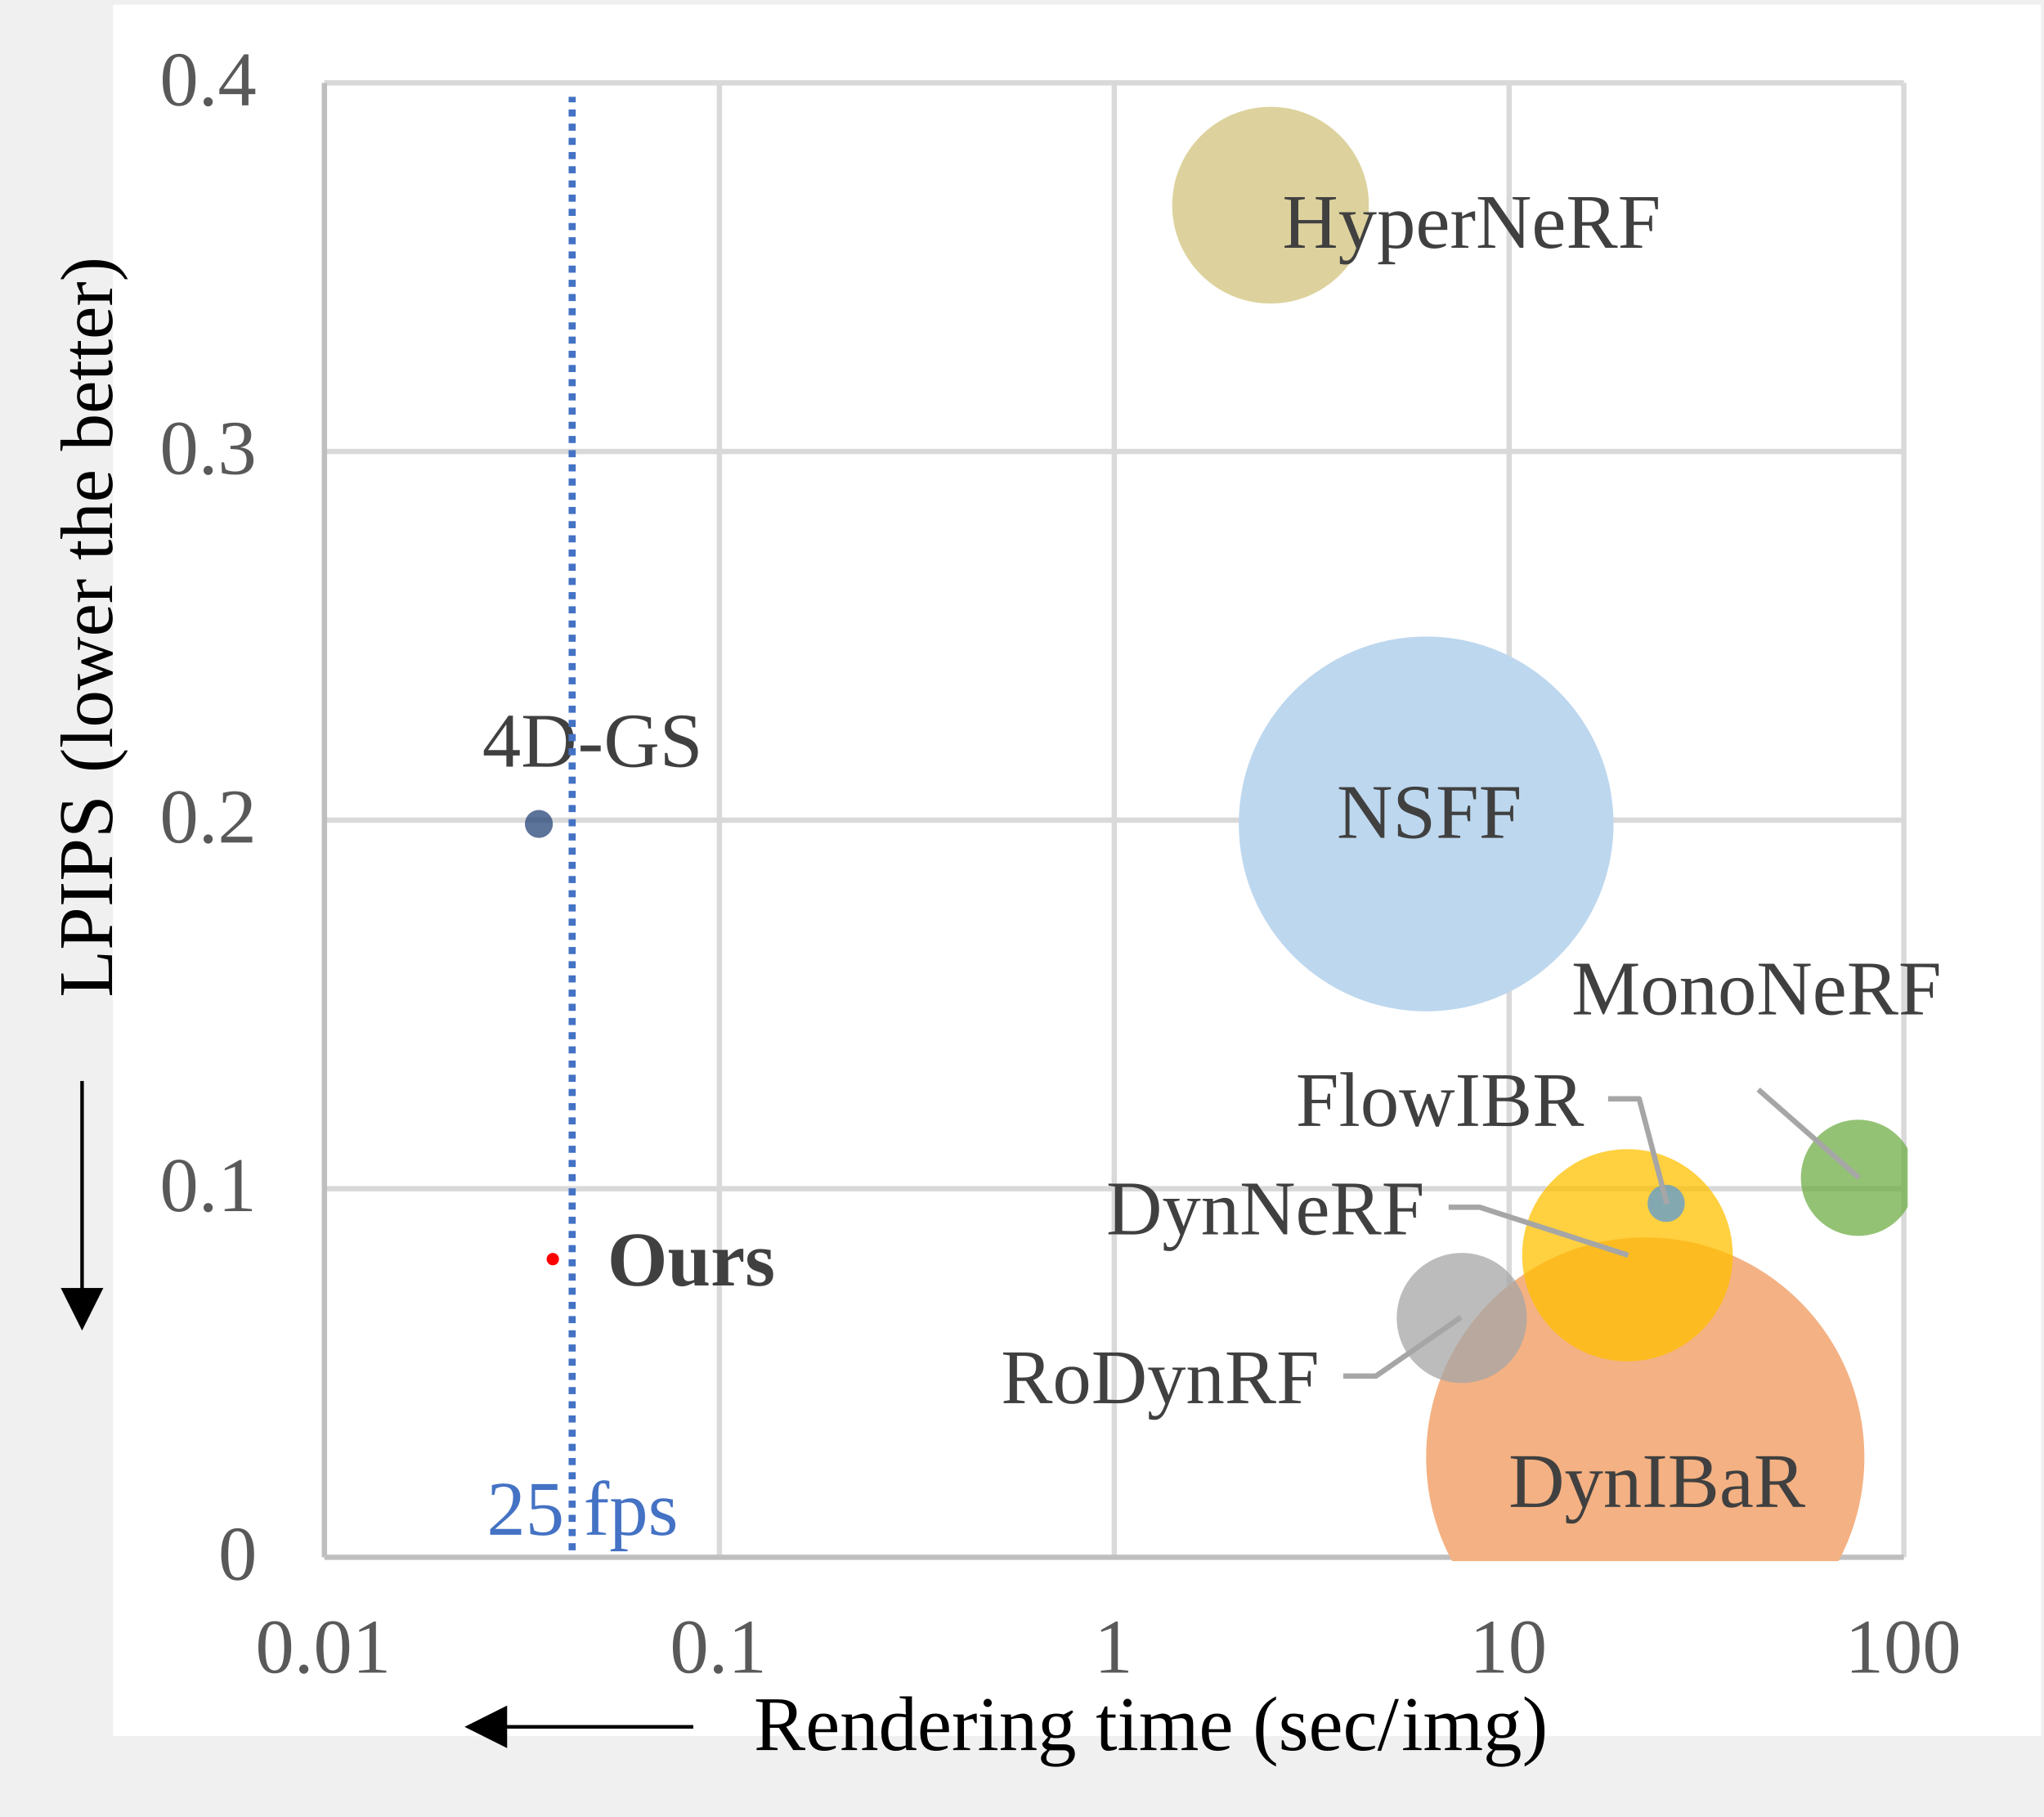
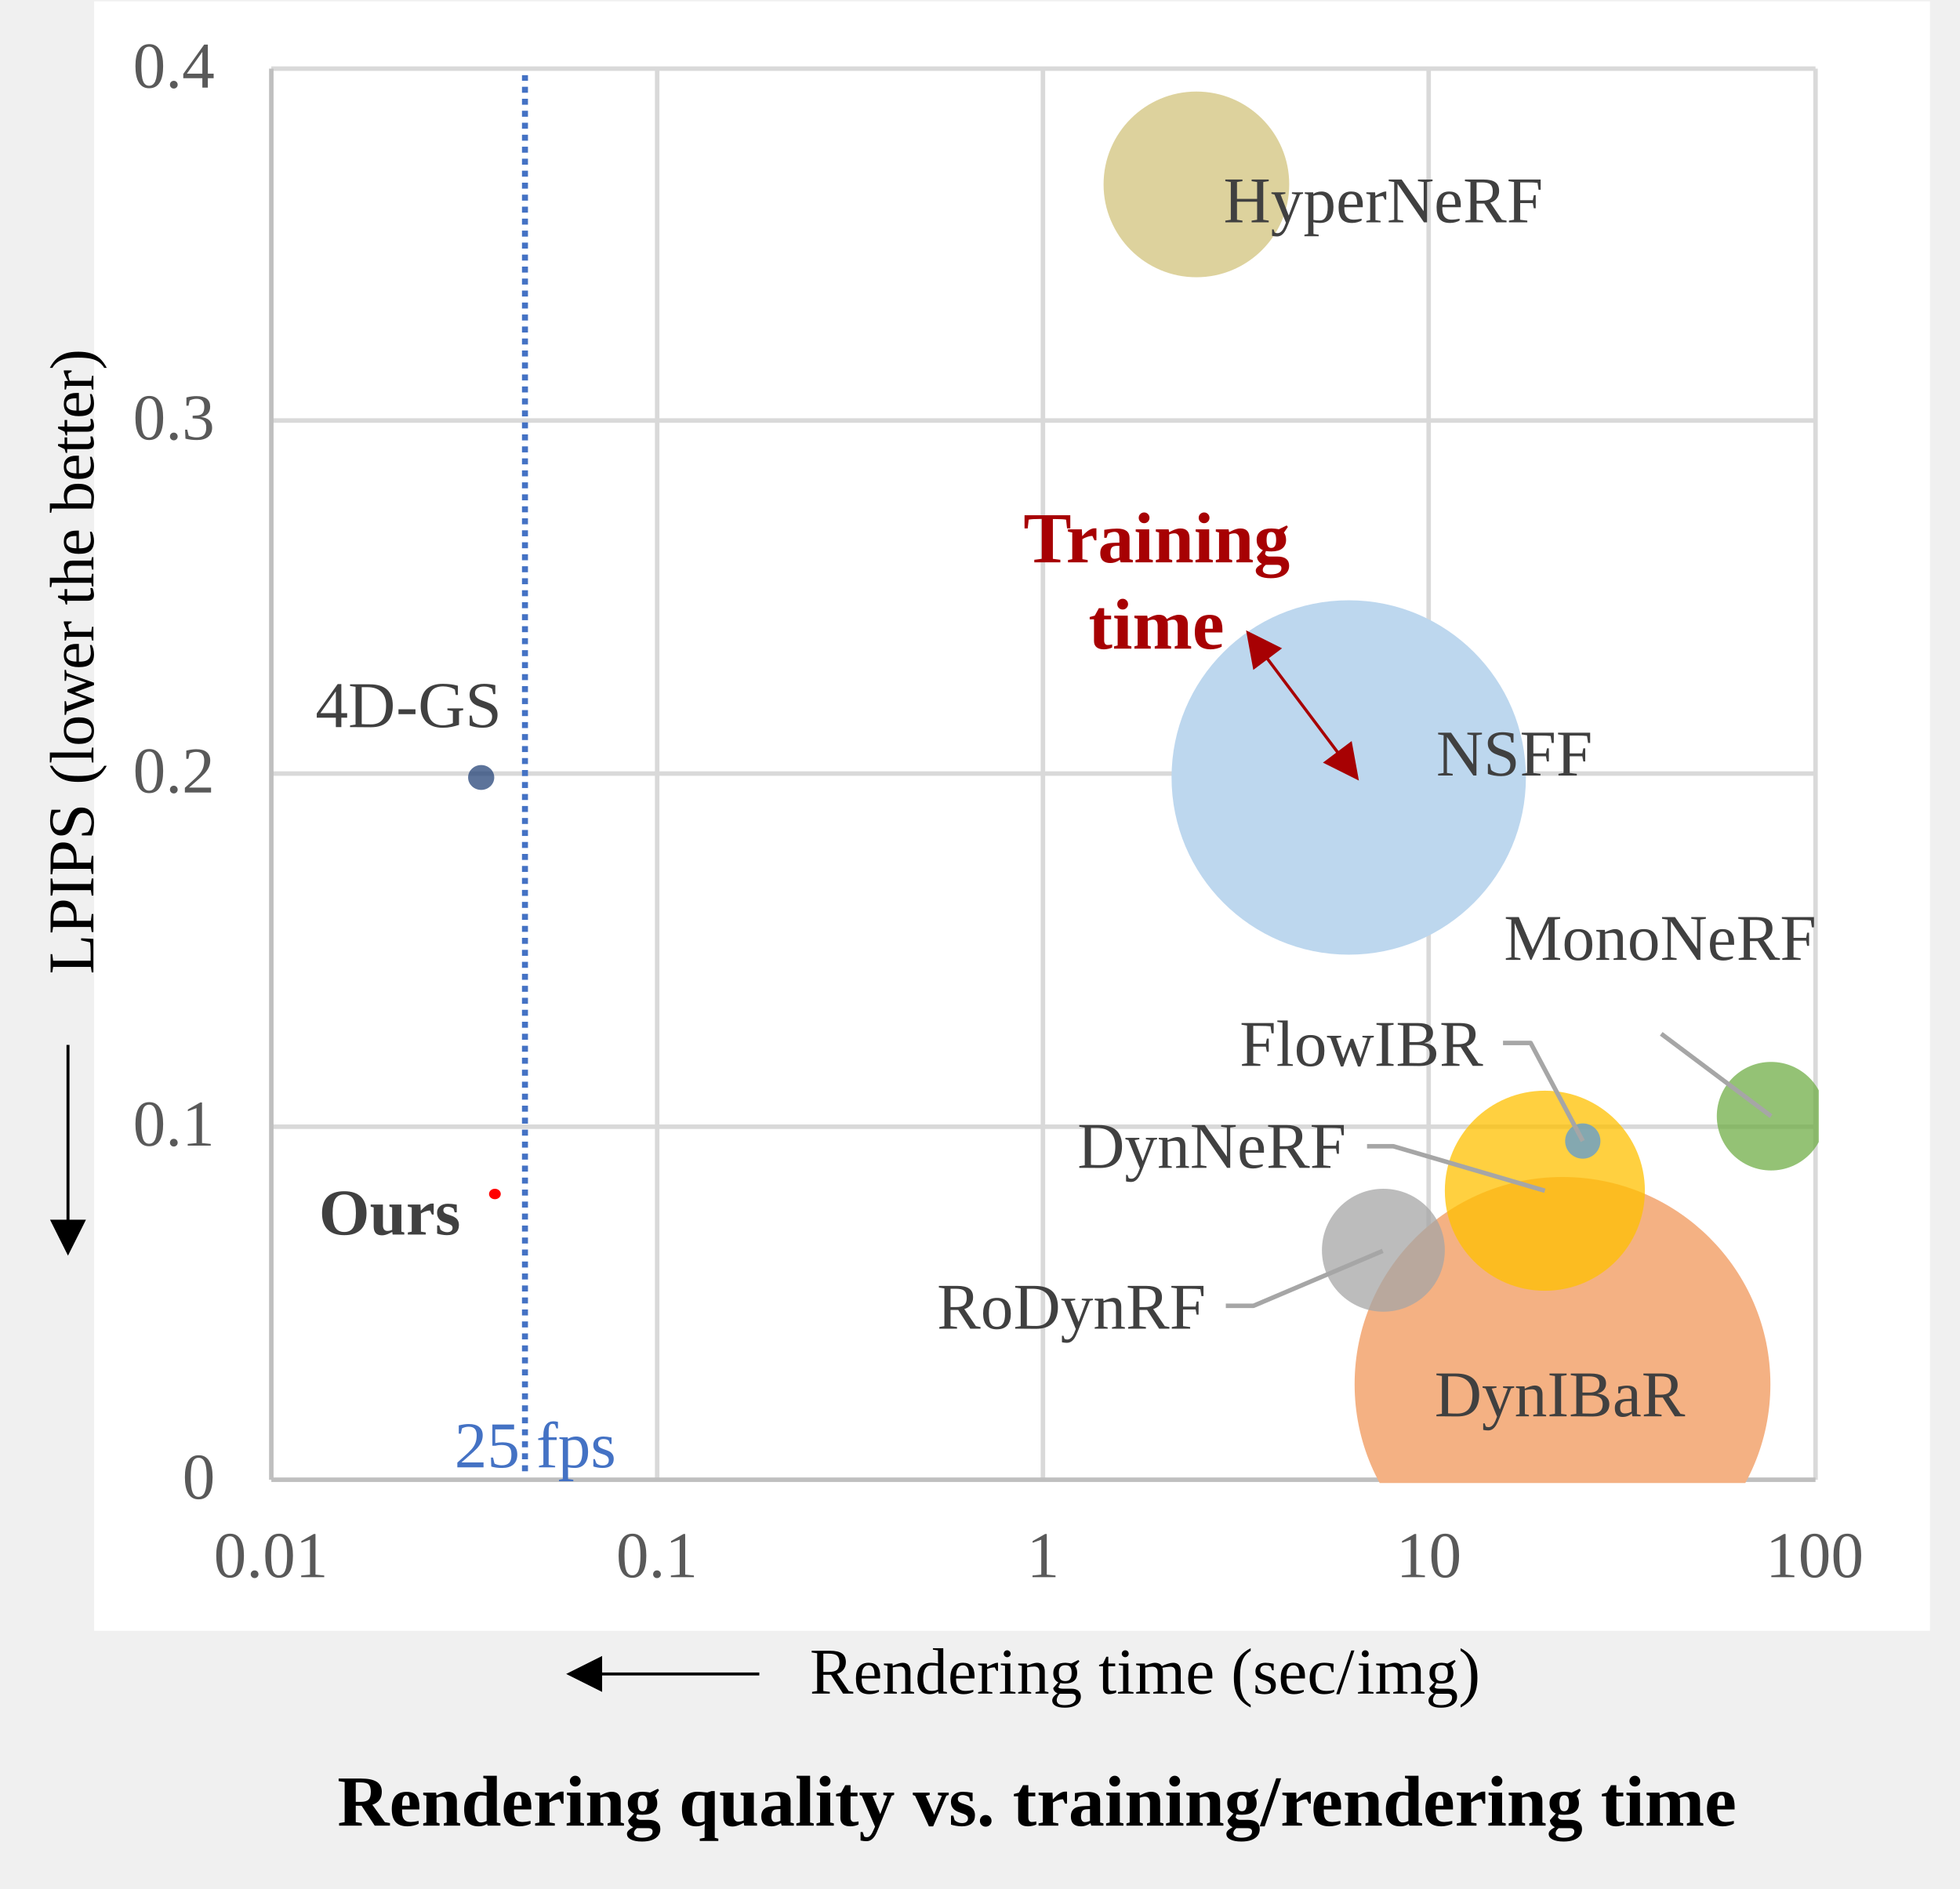
- <svg xmlns="http://www.w3.org/2000/svg" width="1320" height="1173" xml:space="preserve" overflow="hidden">
+ <svg xmlns="http://www.w3.org/2000/svg" width="1499" height="1444" xml:space="preserve" overflow="hidden">
  <defs>
    <clipPath id="clip0">
-       <rect x="1585" y="550" width="1320" height="1173" />
+       <rect x="2850" y="435" width="1499" height="1444" />
    </clipPath>
    <clipPath id="clip1">
-       <rect x="1585" y="550" width="1320" height="1173" />
+       <rect x="2850" y="435" width="1499" height="1444" />
    </clipPath>
    <clipPath id="clip2">
-       <rect x="1794" y="603" width="1023" height="955" />
+       <rect x="3057" y="487" width="1184" height="1082" />
    </clipPath>
    <clipPath id="clip3">
-       <rect x="1794" y="603" width="1023" height="955" />
+       <rect x="3057" y="487" width="1184" height="1082" />
    </clipPath>
  </defs>
-   <g clip-path="url(#clip0)" transform="translate(-1585 -550)">
+   <g clip-path="url(#clip0)" transform="translate(-2850 -435)">
    <g clip-path="url(#clip1)">
-       <rect x="1658" y="553" width="1245" height="1118" fill="#FFFFFF" fill-opacity="1" />
+       <rect x="2922" y="436" width="1404" height="1246" fill="#FFFFFF" fill-opacity="1" />
      <g>
-         <path d="M1794.5 1317.54 2814.5 1317.54M1794.5 1079.54 2814.5 1079.54M1794.5 841.528 2814.5 841.528M1794.5 603.5 2814.5 603.5" stroke="#D9D9D9" stroke-width="3.438" stroke-linecap="butt" stroke-linejoin="round" stroke-miterlimit="10" stroke-opacity="1" fill="none" fill-rule="nonzero" />
+         <path d="M3057.5 1296.54 4238.5 1296.54M3057.5 1026.53 4238.5 1026.53M3057.5 756.525 4238.5 756.525M3057.5 487.5 4238.5 487.5" stroke="#D9D9D9" stroke-width="3.438" stroke-linecap="butt" stroke-linejoin="round" stroke-miterlimit="10" stroke-opacity="1" fill="none" fill-rule="nonzero" />
      </g>
      <g>
-         <path d="M2049.57 603.5 2049.57 1555.5M2304.58 603.5 2304.58 1555.5M2559.58 603.5 2559.58 1555.5M2814.5 603.5 2814.5 1555.5" stroke="#D9D9D9" stroke-width="3.438" stroke-linecap="butt" stroke-linejoin="round" stroke-miterlimit="10" stroke-opacity="1" fill="none" fill-rule="nonzero" />
+         <path d="M3352.61 487.5 3352.61 1566.5M3647.62 487.5 3647.62 1566.5M3942.63 487.5 3942.63 1566.5M4238.5 487.5 4238.5 1566.5" stroke="#D9D9D9" stroke-width="3.438" stroke-linecap="butt" stroke-linejoin="round" stroke-miterlimit="10" stroke-opacity="1" fill="none" fill-rule="nonzero" />
      </g>
      <g>
-         <path d="M0 0 0 952" stroke="#BFBFBF" stroke-width="3.438" stroke-linecap="butt" stroke-linejoin="round" stroke-miterlimit="10" stroke-opacity="1" fill="none" fill-rule="evenodd" transform="matrix(1 0 0 -1 1794.5 1555.5)" />
+         <path d="M0 0 0 1079" stroke="#BFBFBF" stroke-width="3.438" stroke-linecap="butt" stroke-linejoin="round" stroke-miterlimit="10" stroke-opacity="1" fill="none" fill-rule="evenodd" transform="matrix(1 0 0 -1 3057.5 1566.5)" />
      </g>
      <g>
-         <path d="M1794.5 1555.5 2814.5 1555.5" stroke="#BFBFBF" stroke-width="3.438" stroke-linecap="butt" stroke-linejoin="round" stroke-miterlimit="10" stroke-opacity="1" fill="none" fill-rule="evenodd" />
+         <path d="M3057.5 1566.5 4238.5 1566.5" stroke="#BFBFBF" stroke-width="3.438" stroke-linecap="butt" stroke-linejoin="round" stroke-miterlimit="10" stroke-opacity="1" fill="none" fill-rule="evenodd" />
      </g>
      <g>
-         <path d="M1938 1363C1938 1360.79 1939.79 1359 1942 1359 1944.21 1359 1946 1360.79 1946 1363 1946 1365.21 1944.21 1367 1942 1367 1939.79 1367 1938 1365.21 1938 1363Z" fill="#FF0000" fill-rule="evenodd" fill-opacity="1" />
+         <path d="M3224 1348C3224 1345.79 3226.01 1344 3228.5 1344 3230.99 1344 3233 1345.79 3233 1348 3233 1350.21 3230.99 1352 3228.5 1352 3226.01 1352 3224 1350.21 3224 1348Z" fill="#FF0000" fill-rule="evenodd" fill-opacity="1" />
      </g>
      <g clip-path="url(#clip2)">
-         <path d="M2506 1491C2506 1412.58 2569.35 1349 2647.5 1349 2725.65 1349 2789 1412.58 2789 1491 2789 1569.42 2725.65 1633 2647.5 1633 2569.35 1633 2506 1569.42 2506 1491Z" fill="#F4B183" fill-rule="evenodd" fill-opacity="1" />
+         <path d="M3886 1493.5C3886 1405.96 3957.19 1335 4045 1335 4132.81 1335 4204 1405.96 4204 1493.5 4204 1581.04 4132.81 1652 4045 1652 3957.19 1652 3886 1581.04 3886 1493.5Z" fill="#F4B183" fill-rule="evenodd" fill-opacity="1" />
      </g>
      <g>
-         <path d="M2487 1401C2487 1377.8 2505.8 1359 2529 1359 2552.2 1359 2571 1377.8 2571 1401 2571 1424.2 2552.2 1443 2529 1443 2505.8 1443 2487 1424.2 2487 1401Z" fill="#A5A5A5" fill-rule="evenodd" fill-opacity="0.749" />
+         <path d="M3861 1391C3861 1365.04 3882.04 1344 3908 1344 3933.96 1344 3955 1365.04 3955 1391 3955 1416.96 3933.96 1438 3908 1438 3882.04 1438 3861 1416.96 3861 1391Z" fill="#A5A5A5" fill-rule="evenodd" fill-opacity="0.749" />
      </g>
      <g>
-         <path d="M2568 1360.5C2568 1322.67 2598.44 1292 2636 1292 2673.56 1292 2704 1322.67 2704 1360.5 2704 1398.33 2673.56 1429 2636 1429 2598.44 1429 2568 1398.33 2568 1360.5Z" fill="#FFC000" fill-rule="evenodd" fill-opacity="0.749" />
+         <path d="M3955 1345.5C3955 1303.25 3989.25 1269 4031.5 1269 4073.75 1269 4108 1303.25 4108 1345.5 4108 1387.75 4073.75 1422 4031.5 1422 3989.25 1422 3955 1387.75 3955 1345.5Z" fill="#FFC000" fill-rule="evenodd" fill-opacity="0.749" />
      </g>
      <g>
-         <path d="M2649 1327C2649 1320.37 2654.37 1315 2661 1315 2667.63 1315 2673 1320.37 2673 1327 2673 1333.63 2667.63 1339 2661 1339 2654.37 1339 2649 1333.63 2649 1327Z" fill="#5B9BD5" fill-rule="evenodd" fill-opacity="0.749" />
+         <path d="M4047 1307.5C4047 1300.04 4053.04 1294 4060.5 1294 4067.96 1294 4074 1300.04 4074 1307.5 4074 1314.96 4067.96 1321 4060.5 1321 4053.04 1321 4047 1314.96 4047 1307.5Z" fill="#5B9BD5" fill-rule="evenodd" fill-opacity="0.749" />
      </g>
      <g clip-path="url(#clip3)">
-         <path d="M2748 1310.5C2748 1289.79 2764.57 1273 2785 1273 2805.43 1273 2822 1289.79 2822 1310.5 2822 1331.21 2805.43 1348 2785 1348 2764.57 1348 2748 1331.21 2748 1310.5Z" fill="#70AD47" fill-rule="evenodd" fill-opacity="0.749" />
+         <path d="M4163 1288.5C4163 1265.58 4181.58 1247 4204.5 1247 4227.42 1247 4246 1265.58 4246 1288.5 4246 1311.42 4227.42 1330 4204.5 1330 4181.58 1330 4163 1311.42 4163 1288.5Z" fill="#70AD47" fill-rule="evenodd" fill-opacity="0.749" />
      </g>
      <g>
-         <path d="M1924 1082C1924 1077.03 1928.03 1073 1933 1073 1937.97 1073 1942 1077.03 1942 1082 1942 1086.97 1937.97 1091 1933 1091 1928.03 1091 1924 1086.97 1924 1082Z" fill="#264478" fill-rule="evenodd" fill-opacity="0.749" />
+         <path d="M3208 1029.5C3208 1024.25 3212.48 1020 3218 1020 3223.52 1020 3228 1024.25 3228 1029.5 3228 1034.75 3223.52 1039 3218 1039 3212.48 1039 3208 1034.75 3208 1029.5Z" fill="#264478" fill-rule="evenodd" fill-opacity="0.749" />
      </g>
      <g>
-         <path d="M2385 1082C2385 1015.17 2439.17 961 2506 961 2572.83 961 2627 1015.17 2627 1082 2627 1148.83 2572.83 1203 2506 1203 2439.17 1203 2385 1148.83 2385 1082Z" fill="#BDD7EE" fill-rule="evenodd" fill-opacity="1" />
+         <path d="M3746 1029.5C3746 954.666 3806.67 894 3881.5 894 3956.33 894 4017 954.666 4017 1029.5 4017 1104.33 3956.33 1165 3881.5 1165 3806.67 1165 3746 1104.33 3746 1029.5Z" fill="#BDD7EE" fill-rule="evenodd" fill-opacity="1" />
      </g>
      <g>
-         <path d="M2342 682.5C2342 647.43 2370.43 619 2405.5 619 2440.57 619 2469 647.43 2469 682.5 2469 717.57 2440.57 746 2405.5 746 2370.43 746 2342 717.57 2342 682.5Z" fill="#DDD29D" fill-rule="evenodd" fill-opacity="1" />
+         <path d="M3694 576C3694 536.788 3725.79 505 3765 505 3804.21 505 3836 536.788 3836 576 3836 615.212 3804.21 647 3765 647 3725.79 647 3694 615.212 3694 576Z" fill="#DDD29D" fill-rule="evenodd" fill-opacity="1" />
      </g>
      <g>
-         <text fill="#404040" fill-opacity="1" font-family="Times New Roman,Times New Roman_MSFontService,sans-serif" font-style="normal" font-variant="normal" font-weight="700" font-stretch="normal" font-size="50" text-anchor="start" direction="ltr" writing-mode="lr-tb" unicode-bidi="normal" text-decoration="none" transform="matrix(1 0 0 1 1977.21 1380)">Ours</text>
+         <text fill="#404040" fill-opacity="1" font-family="Times New Roman,Times New Roman_MSFontService,sans-serif" font-style="normal" font-variant="normal" font-weight="700" font-stretch="normal" font-size="50" text-anchor="start" direction="ltr" writing-mode="lr-tb" unicode-bidi="normal" text-decoration="none" transform="matrix(1 0 0 1 3093.86 1379)">Ours</text>
      </g>
      <g>
-         <text fill="#404040" fill-opacity="1" font-family="Times New Roman,Times New Roman_MSFontService,sans-serif" font-style="normal" font-variant="normal" font-weight="400" font-stretch="normal" font-size="50" text-anchor="start" direction="ltr" writing-mode="lr-tb" unicode-bidi="normal" text-decoration="none" transform="matrix(1 0 0 1 2559.22 1523)">DynIBaR</text>
+         <text fill="#404040" fill-opacity="1" font-family="Times New Roman,Times New Roman_MSFontService,sans-serif" font-style="normal" font-variant="normal" font-weight="400" font-stretch="normal" font-size="50" text-anchor="start" direction="ltr" writing-mode="lr-tb" unicode-bidi="normal" text-decoration="none" transform="matrix(1 0 0 1 3947.14 1518)">DynIBaR</text>
      </g>
      <g>
-         <path d="M2528.5 1400.5 2473.58 1438.5 2452.5 1438.5" stroke="#A6A6A6" stroke-width="3.438" stroke-linecap="butt" stroke-linejoin="round" stroke-miterlimit="10" stroke-opacity="1" fill="none" fill-rule="nonzero" />
+         <path d="M3907.5 1391.5 3808.63 1433.5 3787.5 1433.5" stroke="#A6A6A6" stroke-width="3.438" stroke-linecap="butt" stroke-linejoin="round" stroke-miterlimit="10" stroke-opacity="1" fill="none" fill-rule="nonzero" />
      </g>
      <g>
-         <text fill="#404040" fill-opacity="1" font-family="Times New Roman,Times New Roman_MSFontService,sans-serif" font-style="normal" font-variant="normal" font-weight="400" font-stretch="normal" font-size="50" text-anchor="start" direction="ltr" writing-mode="lr-tb" unicode-bidi="normal" text-decoration="none" transform="matrix(1 0 0 1 2231.4 1456)">RoDynRF</text>
+         <text fill="#404040" fill-opacity="1" font-family="Times New Roman,Times New Roman_MSFontService,sans-serif" font-style="normal" font-variant="normal" font-weight="400" font-stretch="normal" font-size="50" text-anchor="start" direction="ltr" writing-mode="lr-tb" unicode-bidi="normal" text-decoration="none" transform="matrix(1 0 0 1 3566.62 1451)">RoDynRF</text>
      </g>
      <g>
-         <path d="M2636.5 1360.5 2540.58 1329.5 2520.5 1329.5" stroke="#A6A6A6" stroke-width="3.438" stroke-linecap="butt" stroke-linejoin="round" stroke-miterlimit="10" stroke-opacity="1" fill="none" fill-rule="nonzero" />
+         <path d="M4031.5 1345.5 3915.63 1311.5 3895.5 1311.5" stroke="#A6A6A6" stroke-width="3.438" stroke-linecap="butt" stroke-linejoin="round" stroke-miterlimit="10" stroke-opacity="1" fill="none" fill-rule="nonzero" />
      </g>
      <g>
-         <text fill="#404040" fill-opacity="1" font-family="Times New Roman,Times New Roman_MSFontService,sans-serif" font-style="normal" font-variant="normal" font-weight="400" font-stretch="normal" font-size="50" text-anchor="start" direction="ltr" writing-mode="lr-tb" unicode-bidi="normal" text-decoration="none" transform="matrix(1 0 0 1 2299.4 1347)">DynNeRF</text>
+         <text fill="#404040" fill-opacity="1" font-family="Times New Roman,Times New Roman_MSFontService,sans-serif" font-style="normal" font-variant="normal" font-weight="400" font-stretch="normal" font-size="50" text-anchor="start" direction="ltr" writing-mode="lr-tb" unicode-bidi="normal" text-decoration="none" transform="matrix(1 0 0 1 3673.99 1328)">DynNeRF</text>
      </g>
      <g>
-         <path d="M2661.5 1327.5 2643.59 1259.5 2623.5 1259.5" stroke="#A6A6A6" stroke-width="3.438" stroke-linecap="butt" stroke-linejoin="round" stroke-miterlimit="10" stroke-opacity="1" fill="none" fill-rule="nonzero" />
+         <path d="M4060.5 1307.5 4020.63 1232.5 3999.5 1232.5" stroke="#A6A6A6" stroke-width="3.438" stroke-linecap="butt" stroke-linejoin="round" stroke-miterlimit="10" stroke-opacity="1" fill="none" fill-rule="nonzero" />
      </g>
      <g>
-         <text fill="#404040" fill-opacity="1" font-family="Times New Roman,Times New Roman_MSFontService,sans-serif" font-style="normal" font-variant="normal" font-weight="400" font-stretch="normal" font-size="50" text-anchor="start" direction="ltr" writing-mode="lr-tb" unicode-bidi="normal" text-decoration="none" transform="matrix(1 0 0 1 2421.79 1277)">FlowIBR</text>
+         <text fill="#404040" fill-opacity="1" font-family="Times New Roman,Times New Roman_MSFontService,sans-serif" font-style="normal" font-variant="normal" font-weight="400" font-stretch="normal" font-size="50" text-anchor="start" direction="ltr" writing-mode="lr-tb" unicode-bidi="normal" text-decoration="none" transform="matrix(1 0 0 1 3798.1 1250)">FlowIBR</text>
      </g>
      <g>
-         <path d="M2785.5 1310.5 2720.5 1253.5" stroke="#A6A6A6" stroke-width="3.438" stroke-linecap="butt" stroke-linejoin="round" stroke-miterlimit="10" stroke-opacity="1" fill="none" fill-rule="nonzero" />
+         <path d="M4204.5 1288.5 4120.5 1225.5" stroke="#A6A6A6" stroke-width="3.438" stroke-linecap="butt" stroke-linejoin="round" stroke-miterlimit="10" stroke-opacity="1" fill="none" fill-rule="nonzero" />
      </g>
      <g>
-         <text fill="#404040" fill-opacity="1" font-family="Times New Roman,Times New Roman_MSFontService,sans-serif" font-style="normal" font-variant="normal" font-weight="400" font-stretch="normal" font-size="50" text-anchor="start" direction="ltr" writing-mode="lr-tb" unicode-bidi="normal" text-decoration="none" transform="matrix(1 0 0 1 2599.88 1205)">MonoNeRF</text>
+         <text fill="#404040" fill-opacity="1" font-family="Times New Roman,Times New Roman_MSFontService,sans-serif" font-style="normal" font-variant="normal" font-weight="400" font-stretch="normal" font-size="50" text-anchor="start" direction="ltr" writing-mode="lr-tb" unicode-bidi="normal" text-decoration="none" transform="matrix(1 0 0 1 4000.22 1169)">MonoNeRF</text>
      </g>
      <g>
        <g>
-           <text fill="#404040" fill-opacity="1" font-family="Times New Roman,Times New Roman_MSFontService,sans-serif" font-style="normal" font-variant="normal" font-weight="400" font-stretch="normal" font-size="50" text-anchor="start" direction="ltr" writing-mode="lr-tb" unicode-bidi="normal" text-decoration="none" transform="matrix(1 0 0 1 1896.45 1045)">4D</text>
+           <text fill="#404040" fill-opacity="1" font-family="Times New Roman,Times New Roman_MSFontService,sans-serif" font-style="normal" font-variant="normal" font-weight="400" font-stretch="normal" font-size="50" text-anchor="start" direction="ltr" writing-mode="lr-tb" unicode-bidi="normal" text-decoration="none" transform="matrix(1 0 0 1 3091.28 991)">4D</text>
        </g>
      </g>
      <g>
        <g>
-           <text fill="#404040" fill-opacity="1" font-family="Times New Roman,Times New Roman_MSFontService,sans-serif" font-style="normal" font-variant="normal" font-weight="400" font-stretch="normal" font-size="50" text-anchor="start" direction="ltr" writing-mode="lr-tb" unicode-bidi="normal" text-decoration="none" transform="matrix(1 0 0 1 1958.07 1045)">-</text>
+           <text fill="#404040" fill-opacity="1" font-family="Times New Roman,Times New Roman_MSFontService,sans-serif" font-style="normal" font-variant="normal" font-weight="400" font-stretch="normal" font-size="50" text-anchor="start" direction="ltr" writing-mode="lr-tb" unicode-bidi="normal" text-decoration="none" transform="matrix(1 0 0 1 3152.9 991)">-</text>
        </g>
      </g>
      <g>
        <g>
-           <text fill="#404040" fill-opacity="1" font-family="Times New Roman,Times New Roman_MSFontService,sans-serif" font-style="normal" font-variant="normal" font-weight="400" font-stretch="normal" font-size="50" text-anchor="start" direction="ltr" writing-mode="lr-tb" unicode-bidi="normal" text-decoration="none" transform="matrix(1 0 0 1 1974.87 1045)">GS</text>
+           <text fill="#404040" fill-opacity="1" font-family="Times New Roman,Times New Roman_MSFontService,sans-serif" font-style="normal" font-variant="normal" font-weight="400" font-stretch="normal" font-size="50" text-anchor="start" direction="ltr" writing-mode="lr-tb" unicode-bidi="normal" text-decoration="none" transform="matrix(1 0 0 1 3169.7 991)">GS</text>
        </g>
      </g>
      <g>
-         <text fill="#404040" fill-opacity="1" font-family="Times New Roman,Times New Roman_MSFontService,sans-serif" font-style="normal" font-variant="normal" font-weight="400" font-stretch="normal" font-size="50" text-anchor="start" direction="ltr" writing-mode="lr-tb" unicode-bidi="normal" text-decoration="none" transform="matrix(1 0 0 1 2448.29 1091)">NSFF</text>
+         <text fill="#404040" fill-opacity="1" font-family="Times New Roman,Times New Roman_MSFontService,sans-serif" font-style="normal" font-variant="normal" font-weight="400" font-stretch="normal" font-size="50" text-anchor="start" direction="ltr" writing-mode="lr-tb" unicode-bidi="normal" text-decoration="none" transform="matrix(1 0 0 1 3948.42 1028)">NSFF</text>
      </g>
      <g>
-         <text fill="#404040" fill-opacity="1" font-family="Times New Roman,Times New Roman_MSFontService,sans-serif" font-style="normal" font-variant="normal" font-weight="400" font-stretch="normal" font-size="50" text-anchor="start" direction="ltr" writing-mode="lr-tb" unicode-bidi="normal" text-decoration="none" transform="matrix(1 0 0 1 2413.09 710)">HyperNeRF</text>
+         <text fill="#404040" fill-opacity="1" font-family="Times New Roman,Times New Roman_MSFontService,sans-serif" font-style="normal" font-variant="normal" font-weight="400" font-stretch="normal" font-size="50" text-anchor="start" direction="ltr" writing-mode="lr-tb" unicode-bidi="normal" text-decoration="none" transform="matrix(1 0 0 1 3785.68 605)">HyperNeRF</text>
      </g>
      <g>
-         <text fill="#595959" fill-opacity="1" font-family="Times New Roman,Times New Roman_MSFontService,sans-serif" font-style="normal" font-variant="normal" font-weight="400" font-stretch="normal" font-size="50" text-anchor="start" direction="ltr" writing-mode="lr-tb" unicode-bidi="normal" text-decoration="none" transform="matrix(1 0 0 1 1725.98 1570)">0</text>
+         <text fill="#595959" fill-opacity="1" font-family="Times New Roman,Times New Roman_MSFontService,sans-serif" font-style="normal" font-variant="normal" font-weight="400" font-stretch="normal" font-size="50" text-anchor="start" direction="ltr" writing-mode="lr-tb" unicode-bidi="normal" text-decoration="none" transform="matrix(1 0 0 1 2989.5 1581)">0</text>
      </g>
      <g>
-         <text fill="#595959" fill-opacity="1" font-family="Times New Roman,Times New Roman_MSFontService,sans-serif" font-style="normal" font-variant="normal" font-weight="400" font-stretch="normal" font-size="50" text-anchor="start" direction="ltr" writing-mode="lr-tb" unicode-bidi="normal" text-decoration="none" transform="matrix(1 0 0 1 1688.17 1332)">0.1</text>
+         <text fill="#595959" fill-opacity="1" font-family="Times New Roman,Times New Roman_MSFontService,sans-serif" font-style="normal" font-variant="normal" font-weight="400" font-stretch="normal" font-size="50" text-anchor="start" direction="ltr" writing-mode="lr-tb" unicode-bidi="normal" text-decoration="none" transform="matrix(1 0 0 1 2951.68 1311)">0.1</text>
      </g>
      <g>
-         <text fill="#595959" fill-opacity="1" font-family="Times New Roman,Times New Roman_MSFontService,sans-serif" font-style="normal" font-variant="normal" font-weight="400" font-stretch="normal" font-size="50" text-anchor="start" direction="ltr" writing-mode="lr-tb" unicode-bidi="normal" text-decoration="none" transform="matrix(1 0 0 1 1688.17 1094)">0.2</text>
+         <text fill="#595959" fill-opacity="1" font-family="Times New Roman,Times New Roman_MSFontService,sans-serif" font-style="normal" font-variant="normal" font-weight="400" font-stretch="normal" font-size="50" text-anchor="start" direction="ltr" writing-mode="lr-tb" unicode-bidi="normal" text-decoration="none" transform="matrix(1 0 0 1 2951.68 1041)">0.2</text>
      </g>
      <g>
-         <text fill="#595959" fill-opacity="1" font-family="Times New Roman,Times New Roman_MSFontService,sans-serif" font-style="normal" font-variant="normal" font-weight="400" font-stretch="normal" font-size="50" text-anchor="start" direction="ltr" writing-mode="lr-tb" unicode-bidi="normal" text-decoration="none" transform="matrix(1 0 0 1 1688.17 856)">0.3</text>
+         <text fill="#595959" fill-opacity="1" font-family="Times New Roman,Times New Roman_MSFontService,sans-serif" font-style="normal" font-variant="normal" font-weight="400" font-stretch="normal" font-size="50" text-anchor="start" direction="ltr" writing-mode="lr-tb" unicode-bidi="normal" text-decoration="none" transform="matrix(1 0 0 1 2951.68 771)">0.3</text>
      </g>
      <g>
-         <text fill="#595959" fill-opacity="1" font-family="Times New Roman,Times New Roman_MSFontService,sans-serif" font-style="normal" font-variant="normal" font-weight="400" font-stretch="normal" font-size="50" text-anchor="start" direction="ltr" writing-mode="lr-tb" unicode-bidi="normal" text-decoration="none" transform="matrix(1 0 0 1 1688.17 618)">0.4</text>
+         <text fill="#595959" fill-opacity="1" font-family="Times New Roman,Times New Roman_MSFontService,sans-serif" font-style="normal" font-variant="normal" font-weight="400" font-stretch="normal" font-size="50" text-anchor="start" direction="ltr" writing-mode="lr-tb" unicode-bidi="normal" text-decoration="none" transform="matrix(1 0 0 1 2951.68 502)">0.4</text>
      </g>
      <g>
-         <text fill="#595959" fill-opacity="1" font-family="Times New Roman,Times New Roman_MSFontService,sans-serif" font-style="normal" font-variant="normal" font-weight="400" font-stretch="normal" font-size="50" text-anchor="start" direction="ltr" writing-mode="lr-tb" unicode-bidi="normal" text-decoration="none" transform="matrix(1 0 0 1 1749.96 1630)">0.01</text>
+         <text fill="#595959" fill-opacity="1" font-family="Times New Roman,Times New Roman_MSFontService,sans-serif" font-style="normal" font-variant="normal" font-weight="400" font-stretch="normal" font-size="50" text-anchor="start" direction="ltr" writing-mode="lr-tb" unicode-bidi="normal" text-decoration="none" transform="matrix(1 0 0 1 3013.47 1641)">0.01</text>
      </g>
      <g>
-         <text fill="#595959" fill-opacity="1" font-family="Times New Roman,Times New Roman_MSFontService,sans-serif" font-style="normal" font-variant="normal" font-weight="400" font-stretch="normal" font-size="50" text-anchor="start" direction="ltr" writing-mode="lr-tb" unicode-bidi="normal" text-decoration="none" transform="matrix(1 0 0 1 2017.63 1630)">0.1</text>
+         <text fill="#595959" fill-opacity="1" font-family="Times New Roman,Times New Roman_MSFontService,sans-serif" font-style="normal" font-variant="normal" font-weight="400" font-stretch="normal" font-size="50" text-anchor="start" direction="ltr" writing-mode="lr-tb" unicode-bidi="normal" text-decoration="none" transform="matrix(1 0 0 1 3321.21 1641)">0.1</text>
      </g>
      <g>
-         <text fill="#595959" fill-opacity="1" font-family="Times New Roman,Times New Roman_MSFontService,sans-serif" font-style="normal" font-variant="normal" font-weight="400" font-stretch="normal" font-size="50" text-anchor="start" direction="ltr" writing-mode="lr-tb" unicode-bidi="normal" text-decoration="none" transform="matrix(1 0 0 1 2291.59 1630)">1</text>
+         <text fill="#595959" fill-opacity="1" font-family="Times New Roman,Times New Roman_MSFontService,sans-serif" font-style="normal" font-variant="normal" font-weight="400" font-stretch="normal" font-size="50" text-anchor="start" direction="ltr" writing-mode="lr-tb" unicode-bidi="normal" text-decoration="none" transform="matrix(1 0 0 1 3635.26 1641)">1</text>
      </g>
      <g>
-         <text fill="#595959" fill-opacity="1" font-family="Times New Roman,Times New Roman_MSFontService,sans-serif" font-style="normal" font-variant="normal" font-weight="400" font-stretch="normal" font-size="50" text-anchor="start" direction="ltr" writing-mode="lr-tb" unicode-bidi="normal" text-decoration="none" transform="matrix(1 0 0 1 2534.04 1630)">10</text>
+         <text fill="#595959" fill-opacity="1" font-family="Times New Roman,Times New Roman_MSFontService,sans-serif" font-style="normal" font-variant="normal" font-weight="400" font-stretch="normal" font-size="50" text-anchor="start" direction="ltr" writing-mode="lr-tb" unicode-bidi="normal" text-decoration="none" transform="matrix(1 0 0 1 3917.79 1641)">10</text>
      </g>
      <g>
-         <text fill="#595959" fill-opacity="1" font-family="Times New Roman,Times New Roman_MSFontService,sans-serif" font-style="normal" font-variant="normal" font-weight="400" font-stretch="normal" font-size="50" text-anchor="start" direction="ltr" writing-mode="lr-tb" unicode-bidi="normal" text-decoration="none" transform="matrix(1 0 0 1 2776.5 1630)">100</text>
+         <text fill="#595959" fill-opacity="1" font-family="Times New Roman,Times New Roman_MSFontService,sans-serif" font-style="normal" font-variant="normal" font-weight="400" font-stretch="normal" font-size="50" text-anchor="start" direction="ltr" writing-mode="lr-tb" unicode-bidi="normal" text-decoration="none" transform="matrix(1 0 0 1 4200.32 1641)">100</text>
      </g>
-       <path d="M0 0 0 938.512" stroke="#4472C4" stroke-width="4.583" stroke-linecap="butt" stroke-linejoin="miter" stroke-miterlimit="8" stroke-dasharray="4.583 4.583" stroke-opacity="1" fill="none" fill-rule="evenodd" transform="matrix(1 0 0 -1 1954.5 1551.01)" />
-       <text fill="#4472C4" fill-opacity="1" font-family="Times New Roman,Times New Roman_MSFontService,sans-serif" font-style="normal" font-variant="normal" font-weight="400" font-stretch="normal" font-size="50" text-anchor="start" direction="ltr" writing-mode="lr-tb" unicode-bidi="normal" text-decoration="none" transform="matrix(1 0 0 1 1899.36 1541)">25 fps</text>
-       <text fill="#000000" fill-opacity="1" font-family="Times New Roman,Times New Roman_MSFontService,sans-serif" font-style="normal" font-variant="normal" font-weight="400" font-stretch="normal" font-size="50" text-anchor="start" direction="ltr" writing-mode="lr-tb" unicode-bidi="normal" text-decoration="none" transform="matrix(-1.83697e-16 -1 1 -1.83697e-16 1657.33 1194)">LPIPS</text>
-       <text fill="#000000" fill-opacity="1" font-family="Times New Roman,Times New Roman_MSFontService,sans-serif" font-style="normal" font-variant="normal" font-weight="400" font-stretch="normal" font-size="48" text-anchor="start" direction="ltr" writing-mode="lr-tb" unicode-bidi="normal" text-decoration="none" transform="matrix(-1.83697e-16 -1 1 -1.83697e-16 1657.33 1049)">(lower the better)</text>
-       <path d="M1.146 22.917 1.146 161.145-1.145 161.145-1.146 22.917ZM-13.75 27.5 0 0 13.75 27.5Z" fill="#000000" fill-rule="nonzero" fill-opacity="1" transform="matrix(1 0 0 -1 1638 1409.14)" />
-       <text fill="#000000" fill-opacity="1" font-family="Times New Roman,Times New Roman_MSFontService,sans-serif" font-style="normal" font-variant="normal" font-weight="400" font-stretch="normal" font-size="50" text-anchor="start" direction="ltr" writing-mode="lr-tb" unicode-bidi="normal" text-decoration="none" transform="matrix(1 0 0 1 2071.83 1680)">Rendering time (sec/</text>
-       <text fill="#000000" fill-opacity="1" font-family="Times New Roman,Times New Roman_MSFontService,sans-serif" font-style="normal" font-variant="normal" font-weight="400" font-stretch="normal" font-size="50" text-anchor="start" direction="ltr" writing-mode="lr-tb" unicode-bidi="normal" text-decoration="none" transform="matrix(1 0 0 1 2490.06 1680)">img</text>
-       <text fill="#000000" fill-opacity="1" font-family="Times New Roman,Times New Roman_MSFontService,sans-serif" font-style="normal" font-variant="normal" font-weight="400" font-stretch="normal" font-size="50" text-anchor="start" direction="ltr" writing-mode="lr-tb" unicode-bidi="normal" text-decoration="none" transform="matrix(1 0 0 1 2567.97 1680)">)</text>
-       <path d="M1907.92 1663.85 2032.71 1663.85 2032.71 1666.15 1907.92 1666.15ZM1912.5 1678.75 1885 1665 1912.5 1651.25Z" fill="#000000" fill-rule="nonzero" fill-opacity="1" />
+       <text fill="#000000" fill-opacity="1" font-family="Times New Roman,Times New Roman_MSFontService,sans-serif" font-style="normal" font-variant="normal" font-weight="700" font-stretch="normal" font-size="55" text-anchor="start" direction="ltr" writing-mode="lr-tb" unicode-bidi="normal" text-decoration="none" transform="matrix(1 0 0 1 3108.04 1831)">Rendering quality vs. training/rendering time</text>
+       <path d="M0 0 0 1067.52" stroke="#4472C4" stroke-width="4.583" stroke-linecap="butt" stroke-linejoin="miter" stroke-miterlimit="8" stroke-dasharray="4.583 4.583" stroke-opacity="1" fill="none" fill-rule="evenodd" transform="matrix(1 0 0 -1 3251.5 1560.02)" />
+       <text fill="#4472C4" fill-opacity="1" font-family="Times New Roman,Times New Roman_MSFontService,sans-serif" font-style="normal" font-variant="normal" font-weight="400" font-stretch="normal" font-size="50" text-anchor="start" direction="ltr" writing-mode="lr-tb" unicode-bidi="normal" text-decoration="none" transform="matrix(1 0 0 1 3197.57 1557)">25 fps</text>
+       <text fill="#000000" fill-opacity="1" font-family="Times New Roman,Times New Roman_MSFontService,sans-serif" font-style="normal" font-variant="normal" font-weight="400" font-stretch="normal" font-size="50" text-anchor="start" direction="ltr" writing-mode="lr-tb" unicode-bidi="normal" text-decoration="none" transform="matrix(-1.83697e-16 -1 1 -1.83697e-16 2921.43 1180)">LPIPS</text>
+       <text fill="#000000" fill-opacity="1" font-family="Times New Roman,Times New Roman_MSFontService,sans-serif" font-style="normal" font-variant="normal" font-weight="400" font-stretch="normal" font-size="48" text-anchor="start" direction="ltr" writing-mode="lr-tb" unicode-bidi="normal" text-decoration="none" transform="matrix(-1.83697e-16 -1 1 -1.83697e-16 2921.43 1035)">(lower the better)</text>
+       <path d="M1.146 22.917 1.146 161.145-1.145 161.145-1.146 22.917ZM-13.75 27.5 0 0 13.75 27.5Z" fill="#000000" fill-rule="nonzero" fill-opacity="1" transform="matrix(1 0 0 -1 2902 1395.14)" />
+       <text fill="#000000" fill-opacity="1" font-family="Times New Roman,Times New Roman_MSFontService,sans-serif" font-style="normal" font-variant="normal" font-weight="400" font-stretch="normal" font-size="50" text-anchor="start" direction="ltr" writing-mode="lr-tb" unicode-bidi="normal" text-decoration="none" transform="matrix(1 0 0 1 3469.31 1730)">Rendering time (sec/</text>
+       <text fill="#000000" fill-opacity="1" font-family="Times New Roman,Times New Roman_MSFontService,sans-serif" font-style="normal" font-variant="normal" font-weight="400" font-stretch="normal" font-size="50" text-anchor="start" direction="ltr" writing-mode="lr-tb" unicode-bidi="normal" text-decoration="none" transform="matrix(1 0 0 1 3887.54 1730)">img</text>
+       <text fill="#000000" fill-opacity="1" font-family="Times New Roman,Times New Roman_MSFontService,sans-serif" font-style="normal" font-variant="normal" font-weight="400" font-stretch="normal" font-size="50" text-anchor="start" direction="ltr" writing-mode="lr-tb" unicode-bidi="normal" text-decoration="none" transform="matrix(1 0 0 1 3965.45 1730)">)</text>
+       <path d="M3305.92 1713.85 3430.71 1713.85 3430.71 1716.15 3305.92 1716.15ZM3310.5 1728.75 3283 1715 3310.5 1701.25Z" fill="#000000" fill-rule="nonzero" fill-opacity="1" />
+       <path d="M3817.68 934.637 3876.43 1012.87 3874.6 1014.25 3815.85 936.013ZM3808.52 947.247 3803 917 3830.51 930.733ZM3883.76 1001.64 3889.28 1031.89 3861.77 1018.15Z" fill="#A70103" fill-rule="nonzero" fill-opacity="1" />
+       <text fill="#A70103" fill-opacity="1" font-family="Times New Roman,Times New Roman_MSFontService,sans-serif" font-style="normal" font-variant="normal" font-weight="700" font-stretch="normal" font-size="55" text-anchor="start" direction="ltr" writing-mode="lr-tb" unicode-bidi="normal" text-decoration="none" transform="matrix(1 0 0 1 3632.7 865)">Training </text>
+       <text fill="#A70103" fill-opacity="1" font-family="Times New Roman,Times New Roman_MSFontService,sans-serif" font-style="normal" font-variant="normal" font-weight="700" font-stretch="normal" font-size="55" text-anchor="start" direction="ltr" writing-mode="lr-tb" unicode-bidi="normal" text-decoration="none" transform="matrix(1 0 0 1 3682.5 931)">time</text>
    </g>
  </g>
</svg>
